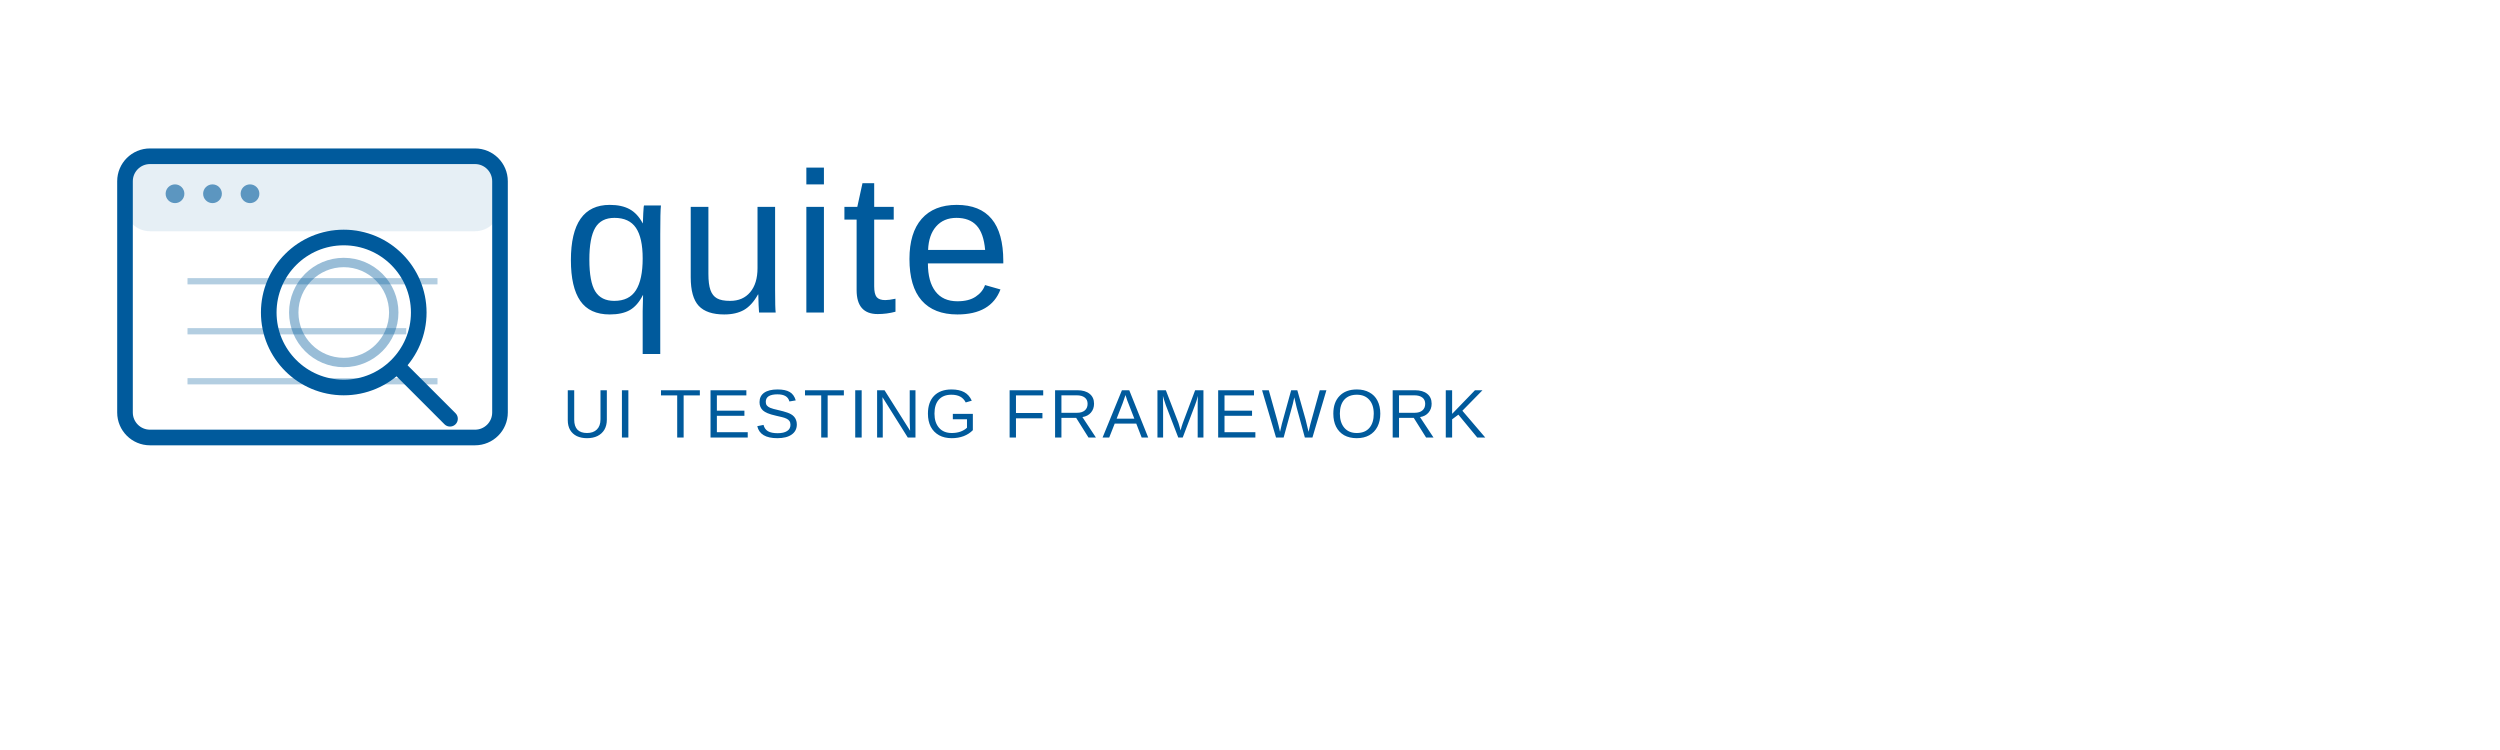
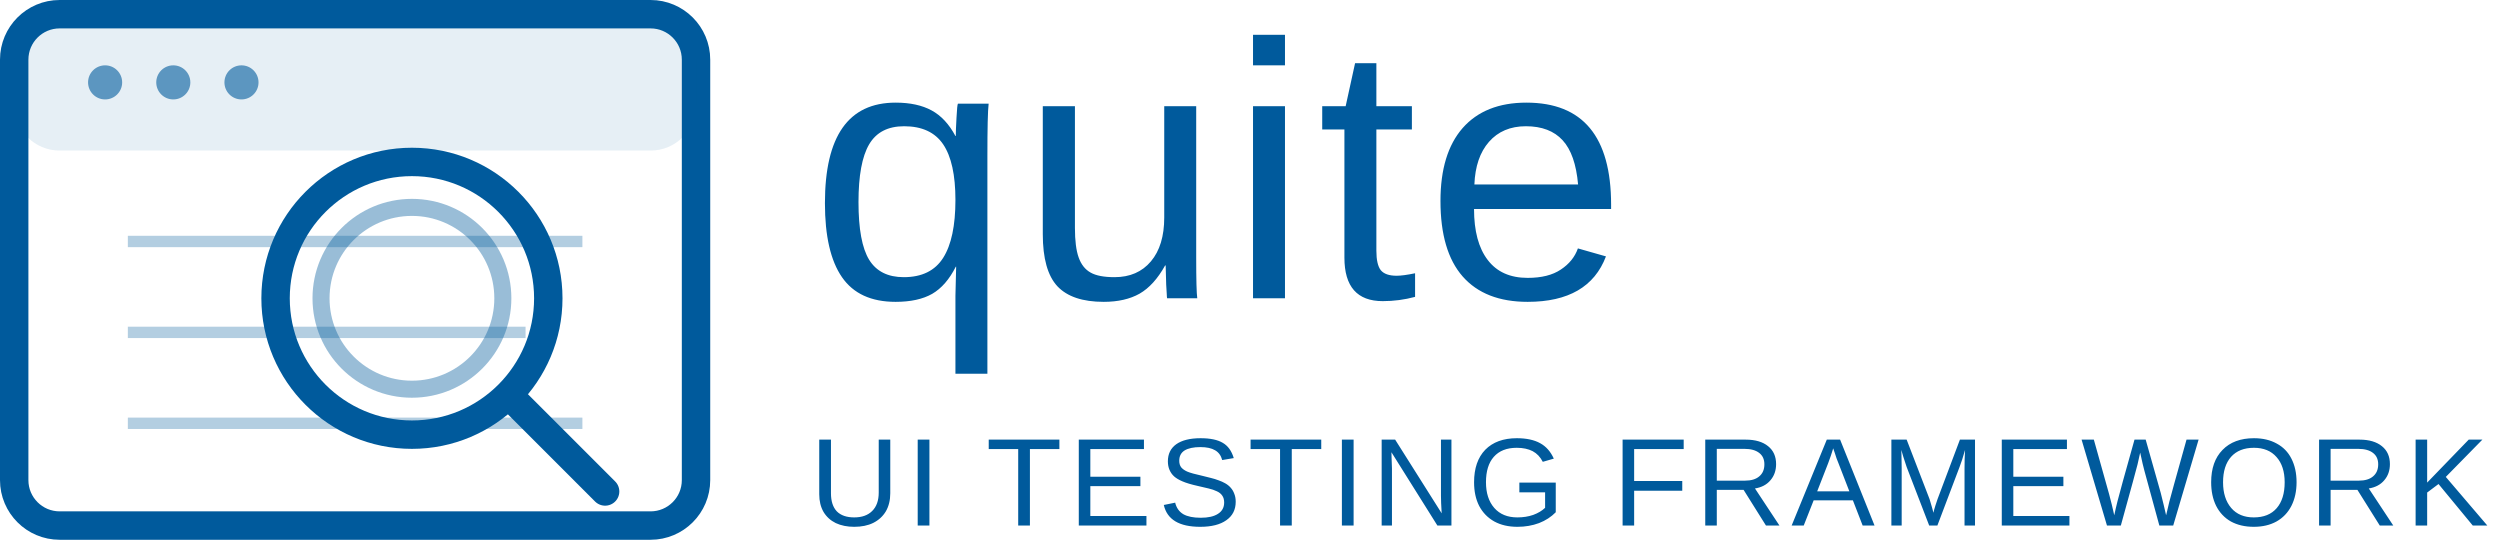
- <svg xmlns="http://www.w3.org/2000/svg" viewBox="0 0 400 120">
-   <g transform="translate(20, 15)">
-     <rect x="0" y="10" width="60" height="45" rx="4" fill="none" stroke="#005A9C" stroke-width="2.5" />
-     <rect x="0" y="10" width="60" height="12" rx="4" fill="#005A9C" opacity="0.1" />
-     <circle cx="8" cy="16" r="1.5" fill="#005A9C" opacity="0.6" />
-     <circle cx="14" cy="16" r="1.5" fill="#005A9C" opacity="0.6" />
-     <circle cx="20" cy="16" r="1.5" fill="#005A9C" opacity="0.6" />
-     <line x1="10" y1="30" x2="50" y2="30" stroke="#005A9C" stroke-width="1" opacity="0.3" />
-     <line x1="10" y1="38" x2="45" y2="38" stroke="#005A9C" stroke-width="1" opacity="0.3" />
-     <line x1="10" y1="46" x2="50" y2="46" stroke="#005A9C" stroke-width="1" opacity="0.3" />
-     <circle cx="35" cy="35" r="12" fill="none" stroke="#005A9C" stroke-width="2.5" />
-     <circle cx="35" cy="35" r="8" fill="none" stroke="#005A9C" stroke-width="1.5" opacity="0.4" />
-     <line x1="44" y1="44" x2="52" y2="52" stroke="#005A9C" stroke-width="2.5" stroke-linecap="round" />
+ <svg xmlns="http://www.w3.org/2000/svg" viewBox="0 0 220 47.5" version="1.1" id="svg8" width="220" height="47.5">
+   <defs id="defs8" />
+   <g transform="translate(1.25,-8.75)" id="g7">
+     <rect x="0" y="10" width="60" height="45" rx="4" fill="none" stroke="#005a9c" stroke-width="2.5" id="rect1" />
+     <rect x="0" y="10" width="60" height="12" rx="4" fill="#005a9c" opacity="0.1" id="rect2" />
+     <circle cx="8" cy="16" r="1.5" fill="#005a9c" opacity="0.6" id="circle2" />
+     <circle cx="14" cy="16" r="1.5" fill="#005a9c" opacity="0.6" id="circle3" />
+     <circle cx="20" cy="16" r="1.5" fill="#005a9c" opacity="0.6" id="circle4" />
+     <line x1="10" y1="30" x2="50" y2="30" stroke="#005a9c" stroke-width="1" opacity="0.3" id="line4" />
+     <line x1="10" y1="38" x2="45" y2="38" stroke="#005a9c" stroke-width="1" opacity="0.3" id="line5" />
+     <line x1="10" y1="46" x2="50" y2="46" stroke="#005a9c" stroke-width="1" opacity="0.3" id="line6" />
+     <circle cx="35" cy="35" r="12" fill="none" stroke="#005a9c" stroke-width="2.5" id="circle6" />
+     <circle cx="35" cy="35" r="8" fill="none" stroke="#005a9c" stroke-width="1.5" opacity="0.4" id="circle7" />
+     <line x1="44" y1="44" x2="52" y2="52" stroke="#005a9c" stroke-width="2.5" stroke-linecap="round" id="line7" />
  </g>
-   <text x="90" y="50" font-family="Arial, Helvetica, sans-serif" font-size="32" fill="#005A9C" font-weight="500" letter-spacing="0.02em">quite</text>
-   <text x="90" y="70" font-family="Arial, Helvetica, sans-serif" font-size="11" fill="#005A9C" font-weight="400" letter-spacing="0.05em">UI TESTING FRAMEWORK</text>
+   <text x="71.25" y="26.25" font-family="Arial, Helvetica, sans-serif" font-size="32px" fill="#005a9c" font-weight="500" letter-spacing="0.02em" id="text7">quite</text>
+   <text x="71.25" y="46.25" font-family="Arial, Helvetica, sans-serif" font-size="11px" fill="#005a9c" font-weight="400" letter-spacing="0.05em" id="text8">UI TESTING FRAMEWORK</text>
</svg>
